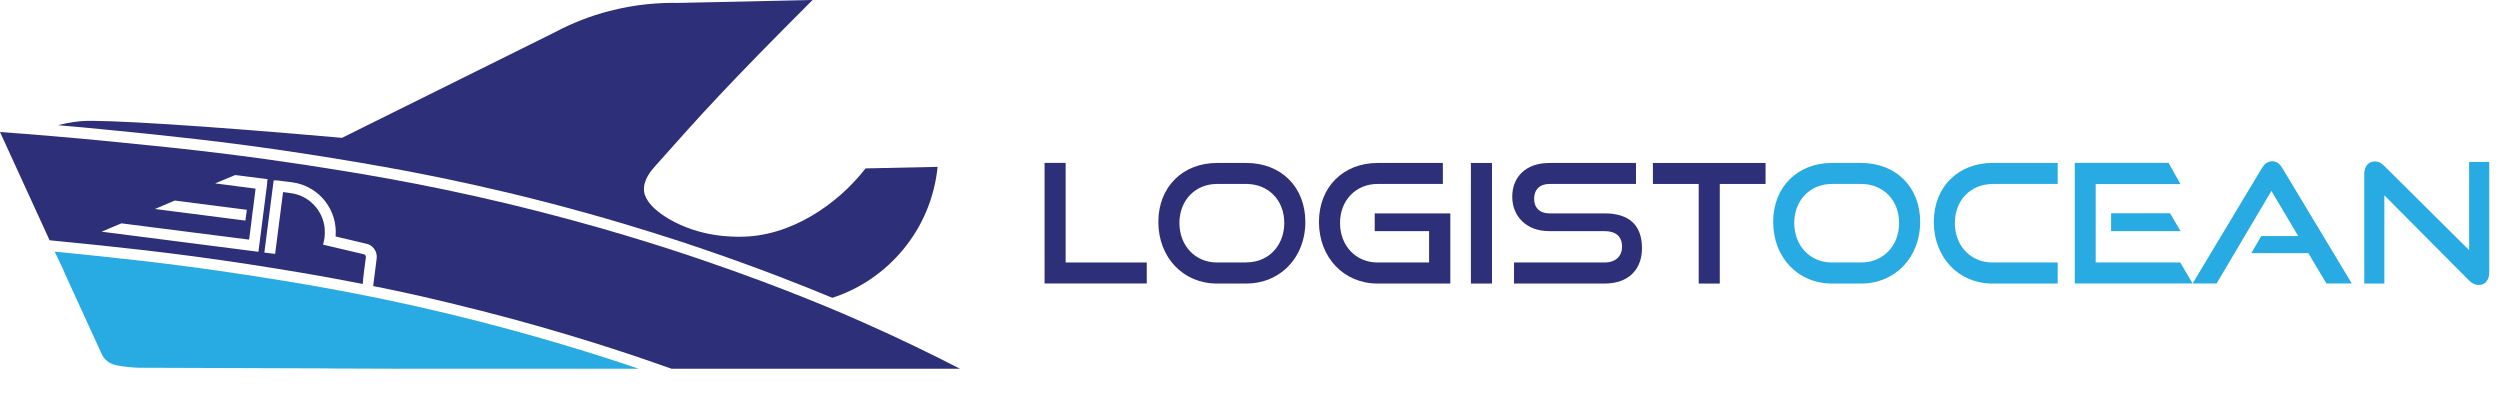
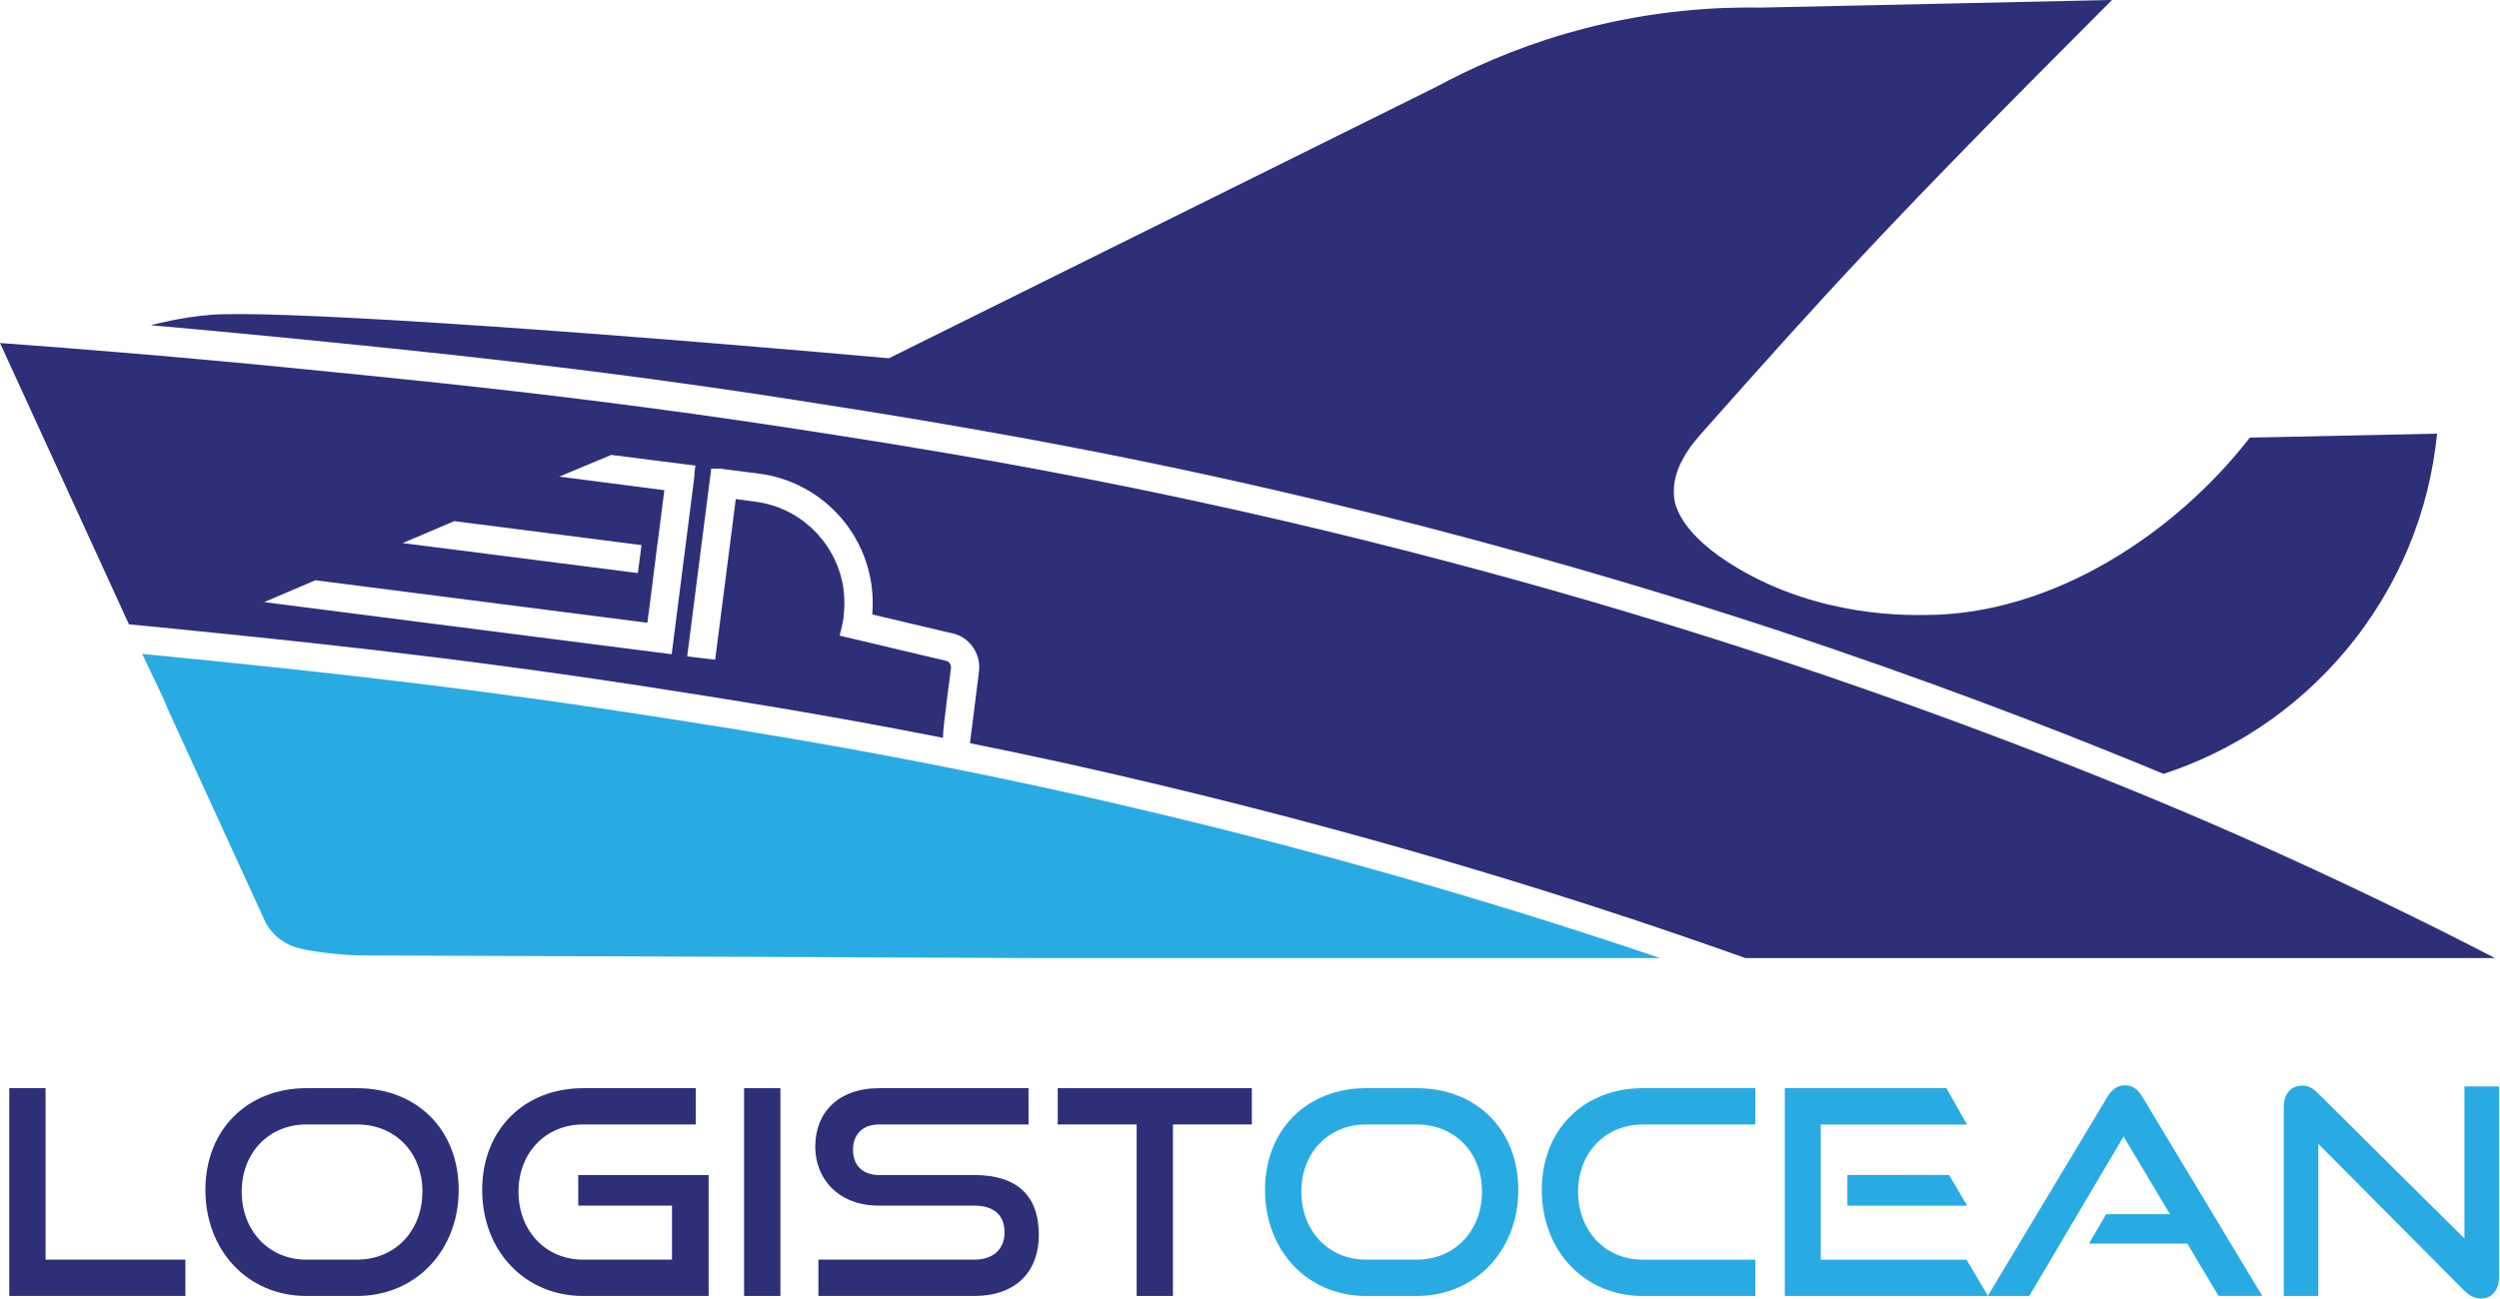
- <svg xmlns="http://www.w3.org/2000/svg" version="1.2" viewBox="0 0 3085 506" width="3085" height="506">
-   <style>
- 		.s0 { fill: #2d2f79 } 
- 		.s1 { fill: #28abe2 } 
- 		.s2 { opacity: .6;fill: #28abe2 } 
- 	</style>
+ <svg xmlns="http://www.w3.org/2000/svg" id="Layer_1" data-name="Layer 1" viewBox="0 0 1186.39 616.69">
+   <defs>
+     <style>
+       .cls-1 {
+         fill: #2d2f79;
+       }
+ 
+       .cls-2 {
+         opacity: .6;
+       }
+ 
+       .cls-2, .cls-3 {
+         fill: #28abe2;
+       }
+     </style>
+   </defs>
  <g>
-     <path class="s0" d="m1157 205.9c-3.7 36.8-18 72.9-43.5 103.2-23.7 28.2-53.8 47.8-86.4 58.4-35.3-14.7-90.2-36.5-157.6-59.5-16.1-5.5-37.2-12.6-62.9-20.6-46.3-14.5-107.1-32.2-178.4-49.3-60.7-14.5-113.4-25-158.1-32.9q-0.3 0-0.6 0-6.6-1.3-12.9-2.3-1-0.2-2-0.4c-31.6-5.5-59.1-9.8-82.3-13.4-95.9-14.7-172.4-22.3-235-28.5-23.4-2.3-45.3-4.4-65.6-6.1 0.7-0.2 1.3-0.4 1.9-0.5 0 0 12.5-3.3 26.2-4.5 27.3-2.2 152.4 5.6 322.2 20.6q130-64.4 259.9-128.9c15.8-8.5 36.5-18 61.6-25.3q3.8-1.1 7.8-2.1c33.7-8.9 63.3-10.6 85.1-10.2 29.8-0.7 59.7-1.3 89.6-1.9 25.3-0.6 50.6-1.1 75.9-1.7h0.8c0 0-0.1 0.1-0.1 0.1-106.3 106.3-135.7 139.2-194.4 205.2-4.9 5.5-15 17.2-13.4 31 0.4 3.3 2.6 17.4 30.7 33.9 39.6 23.2 80.9 21.9 88.4 21.9 61.1 0 119.4-39.4 154.2-84.3l88.9-1.9z" />
-     <path class="s1" d="m788.1 455h-296.1l-87.4-0.3 0.2-0.1q-116.6-0.4-233.2-0.8c-3.4-0.1-8.2-0.3-14.1-1-12.8-1.4-17.8-2.6-21.9-5-1.6-1-5.2-3.1-8-7.2-0.9-1.3-1.4-2.4-1.8-3.1l-45.7-99.8q-1.3-3-2.5-6l-6.2-12.9-3.9-8.3q0.1 0 0.1 0 0.7 0.2 1.4 0.2c62.6 6.2 139.1 13.8 235 28.5 57.1 8.9 140 21.8 247.7 47.6 106.8 25.7 190.1 52.5 236.4 68.2z" />
-     <path class="s0" d="m1064.3 397.5c-19-8.5-93.1-41-196.3-76.2-45.1-15.5-130.7-43.3-241.4-69.9-107.8-25.8-190.6-38.7-247.8-47.6-34.1-5.2-65.8-9.6-95.3-13.3-53.3-6.7-99.3-11.2-139.6-15.2-57.9-5.8-107.1-9.7-143.9-12.4l61.2 133.6c3.4 0.3 6.9 0.7 10.3 1 62.6 6.2 139.1 13.8 235 28.5 36.6 5.7 83.7 13.1 141.2 24.4 0-2.9 0.6-8.2 1.9-18.6l1.9-14.4c0.1-0.9-0.2-1.7-0.7-2.4-0.6-0.9-1.5-1.2-2.2-1.3l-0.7-0.2-49.3-11.6 1-4c0.3-1.4 0.6-3.1 0.9-4.7v-0.5c0.4-3.8 0.5-7.6 0.1-11.2-0.1-1.8-0.4-3.4-0.7-4.8-4.2-20.4-20.9-35.9-41.4-38.4l-9.2-1.3-9.8 76.3-13.3-1.6 11.5-89.1h4.1l18.3 2.3c8.9 1.1 17.2 4.1 24.7 8.7 6.4 3.9 11.9 8.9 16.6 14.9 9.5 12.4 14.1 27.7 12.7 43.3l36.8 8.7c8.8 1.2 15.1 9.6 13.9 18.6l-4.3 33.9c28.8 5.7 60.1 12.5 93.7 20.7 110.7 26.5 196.3 54.4 241.4 69.8q17.1 5.9 33 11.5h355.9c-31.8-16.4-72.4-36.4-120.2-57.5zm-734.6-173.2v2.1l-10.8 84.3-193.5-24.8 24.4-10.3 157.6 20.1 2.4-18.4 0.5-4.2 1.6-13.3 0.4-2.3 3.1-24.7-49.9-6.5 24.7-10.3 40 5.1-0.5 3.2zm-114.1 23.2h0.4l88.6 11.4-1.8 13.3-111.6-14.3c0 0 24.4-10.4 24.4-10.4z" />
+     <path class="cls-1" d="M1156.99,205.94c-3.64,36.74-18,72.83-43.53,103.2-23.67,28.18-53.75,47.75-86.32,58.39-35.34-14.69-90.29-36.54-157.61-59.54-16.1-5.5-37.28-12.58-62.9-20.61-46.34-14.48-107.17-32.15-178.47-49.24-60.62-14.52-113.34-24.99-158.07-32.9-.21-.04-.41-.08-.58-.08-4.39-.83-8.69-1.57-12.91-2.28-.66-.12-1.32-.25-1.99-.37-31.65-5.5-59.13-9.77-82.34-13.37-95.88-14.77-172.34-22.34-234.95-28.55-23.38-2.32-45.35-4.34-65.67-6.12.7-.17,1.37-.33,1.9-.5,0,0,12.58-3.31,26.23-4.43,27.27-2.28,152.4,5.54,322.22,20.61,86.65-42.95,173.29-85.94,259.94-128.94,15.77-8.52,36.41-17.96,61.53-25.28,2.57-.74,5.17-1.45,7.82-2.15,33.68-8.85,63.27-10.55,85.07-10.18,29.88-.66,59.71-1.28,89.59-1.94,25.32-.54,50.61-1.08,75.93-1.66h.79s-.08.08-.12.12c-106.26,106.26-135.69,139.15-194.32,205.16-4.94,5.56-14.99,17.19-13.45,30.99.37,3.31,2.59,17.39,30.75,33.91,39.61,23.24,80.91,21.89,88.36,21.89,61.12,0,119.44-39.38,154.2-84.23l88.88-1.9Z" />
+     <path class="cls-3" d="M788.13,455h-296.12l-87.36-.34.2-.04c-77.75-.29-155.5-.58-233.21-.87-3.39-.05-8.28-.25-14.16-.91-12.82-1.45-17.78-2.67-21.85-5.05-1.64-.96-5.18-3.07-8.04-7.22-.85-1.24-1.43-2.34-1.8-3.11l-45.7-99.76c-.84-2.01-1.67-4.01-2.51-6.02l-6.15-12.87-3.95-8.28c.06,0,.12.02.17.02.44.08.91.12,1.36.15,62.61,6.2,139.07,13.77,234.95,28.54,57.15,8.82,140.03,21.77,247.78,47.59,106.78,25.64,190.08,52.45,236.39,68.16Z" />
+     <path class="cls-1" d="M1064.28,397.47c-18.95-8.44-93.13-40.93-196.32-76.19-45.11-15.47-130.65-43.32-241.38-69.87-107.76-25.78-190.58-38.74-247.76-47.57-34.17-5.26-65.87-9.61-95.34-13.31-53.27-6.69-99.3-11.26-139.59-15.24-57.86-5.77-107.05-9.69-143.88-12.39l61.21,133.61c3.39.31,6.85.67,10.29.98,62.59,6.25,139.09,13.79,234.94,28.55,36.6,5.67,83.78,13.02,141.22,24.36,0-2.89.64-8.25,1.93-18.56l1.87-14.44c.13-.9-.13-1.68-.64-2.45-.64-.84-1.55-1.16-2.26-1.22l-.7-.19-49.25-11.67.97-3.93c.33-1.48.64-3.1.9-4.77v-.52c.45-3.74.51-7.54.13-11.15-.13-1.81-.38-3.36-.7-4.84-4.26-20.37-20.89-35.83-41.45-38.41l-9.16-1.23-9.79,76.31-13.28-1.61,11.41-89.14h4.19l18.3,2.32c8.84,1.1,17.15,4.07,24.69,8.7,6.32,3.87,11.86,8.9,16.57,14.89,9.54,12.44,14.05,27.72,12.69,43.32l36.8,8.7c8.76,1.22,15.08,9.6,13.86,18.56l-4.26,33.9c28.81,5.74,60.08,12.57,93.72,20.69,110.73,26.56,196.26,54.4,241.38,69.81,11.39,3.92,22.41,7.76,33.03,11.52h355.84c-31.79-16.43-72.36-36.4-120.16-57.54ZM215.56,247.54h.45l88.55,11.34-1.74,13.28-111.63-14.24,24.36-10.38ZM329.71,224.27l-.07,2.14-10.76,84.3-193.49-24.75,24.36-10.38,157.59,20.18,2.39-18.44.51-4.19,1.67-13.27.33-2.32,3.15-24.75-49.88-6.44,24.69-10.31,39.96,5.09-.45,3.15Z" />
  </g>
  <g>
-     <path class="s0" d="m1315 323.9v-122.9h-26v148.8h126.1v-25.9z" />
-     <path class="s0" d="m1537.9 201.1h-36.2c-41.6 0-72.3 29-72.3 72.8 0 43.8 30.7 76 72.3 76h36.2c19.3 0 36.2-6.8 48.8-18.3 15.1-13.8 24.1-34.2 24.1-57.7 0-43.2-29.9-72.8-72.9-72.8zm0 122.8h-36.2c-26.8 0-46.3-20.7-46.3-48.8 0-28 19.7-48.1 46.3-48.1h36.2q0.4 0 0.9 0c27 0.5 46 20.4 46 48.1 0 12-3.6 22.7-9.8 30.9-8.3 11.1-21.4 17.8-37.1 17.8z" />
-     <path class="s0" d="m1696.4 263.3v21.9h67.1v38.7h-63.6c-26.9 0-46.3-20.7-46.3-48.8 0-28 19.7-48.1 46.3-48.1h80.6v-25.9h-80.6c-41.6 0-72.3 29-72.3 72.8 0 43.8 30.7 76 72.3 76h89.8v-86.6h-93.3z" />
-     <path fill-rule="evenodd" class="s0" d="m1841.1 201.1v148.8h-26v-148.8z" />
-     <path class="s0" d="m1979.9 263.3h-68.2c-11.4 0-18.6-6.8-18.6-18 0-11.3 7-18.3 18.8-18.3h106.9v-25.9h-106.9c-29.6 0-45.8 17.8-45.8 41.7 0 24 17.4 42.4 45.4 42.4h68.4c13.9 0 21.7 6.5 21.7 19.2 0 11.7-7.8 19.5-21.7 19.5h-111.6v26h111.6c31.1 0 46.3-18.7 46.3-43.6 0-28.9-16.2-43-46.3-43z" />
-     <path class="s0" d="m2039.7 201.1v25.9h56.5v122.9h26v-122.9h56.5v-25.9z" />
-     <path class="s1" d="m2296.6 201.1h-36.2c-41.6 0-72.3 29-72.3 72.8 0 43.8 30.7 76 72.3 76h36.2c42.4 0 72.9-32.8 72.9-76 0-43.2-29.9-72.8-72.9-72.8zm0 122.8h-36.2c-26.8 0-46.3-20.7-46.3-48.8 0-28 19.7-48.1 46.3-48.1h36.2c27.4 0 46.9 20.1 46.9 48.1 0 28.1-19.5 48.8-46.9 48.8z" />
-     <path class="s1" d="m2458.6 227h80.6v-25.9h-80.6c-41.6 0-72.3 29-72.3 72.8 0 43.8 30.7 76 72.3 76h80.6v-26h-80.6c-26.9 0-46.3-20.7-46.3-48.7 0-28.1 19.6-48.1 46.3-48.1z" />
-     <path fill-rule="evenodd" class="s1" d="m2690.8 285.2h-85.7v-22h72.8l9.7 16.6 3.2 5.4z" />
-     <path class="s1" d="m2816.4 207.4c-3.1-5.1-6.8-8.4-12.5-8.4-5.7 0-9.6 3.3-12.7 8.4l-85.5 142.4h29.6l67.6-114.2 33.1 55.7h-45.6l-12.3 21.1h70.4l22.3 37.4h31.3l-85.7-142.4z" />
-     <path class="s1" d="m3046.9 199.8v108.9l-105-104.2c-3.9-3.9-7.2-5.3-11.1-5.3-8.1 0-13.3 5.9-13.3 15.6v135.1h24.8v-108.9l104.6 105.2c3.7 3.6 7.6 5.5 11.9 5.5 7.6 0 12.9-5.8 12.9-15.6v-136.3h-24.8z" />
-     <path fill-rule="evenodd" class="s2" d="m2677.9 263.2h-31.8v-0.1h31.7l0.1 0.1z" />
-     <path fill-rule="evenodd" class="s1" d="m2705.7 349.8h-145.4v-148.8h115.7l14.7 26.1h-104.6v96.8h104.3l3 5 12.3 20.9z" />
+     <path class="cls-1" d="M21.64,598.23v-81.44H4.4v98.67h83.61v-17.23H21.64Z" />
+     <path class="cls-1" d="M169.45,516.8h-24.02c-27.55,0-47.91,19.27-47.91,48.32s20.36,50.36,47.91,50.36h24.02c12.81,0,23.98-4.51,32.33-12.14,9.99-9.1,15.98-22.63,15.98-38.22,0-28.63-19.82-48.32-48.32-48.32ZM169.45,598.23h-24.02c-17.77,0-30.68-13.71-30.68-32.3s13.03-31.9,30.68-31.9h24.02c.19,0,.39,0,.59,0,17.88.28,30.5,13.5,30.5,31.89,0,7.95-2.36,15.01-6.49,20.48-5.51,7.33-14.19,11.82-24.59,11.82Z" />
+     <path class="cls-1" d="M274.52,558.05v14.52h44.51v25.66h-42.21c-17.78,0-30.67-13.71-30.67-32.3s13.03-31.9,30.67-31.9h53.48v-17.23h-53.48c-27.54,0-47.9,19.27-47.9,48.32s20.36,50.36,47.9,50.36h59.59v-57.41h-61.89Z" />
+     <path class="cls-1" d="M353.25,516.8v98.67h17.24v-98.67h-17.24Z" />
+     <path class="cls-1" d="M462.51,558.05h-45.2c-7.6,0-12.35-4.47-12.35-11.93s4.62-12.09,12.48-12.09h70.85v-17.23h-70.85c-19.68,0-30.4,11.81-30.4,27.69s11.54,28.09,30.13,28.09h45.34c9.22,0,14.39,4.35,14.39,12.76,0,7.73-5.16,12.9-14.39,12.9h-73.98v17.23h73.98c20.62,0,30.67-12.35,30.67-28.91,0-19.14-10.72-28.51-30.67-28.51Z" />
+     <path class="cls-1" d="M502.15,516.8v17.23h37.47v81.44h17.23v-81.44h37.46v-17.23h-92.16Z" />
+     <path class="cls-3" d="M672.5,516.8h-24.03c-27.54,0-47.9,19.27-47.9,48.32s20.36,50.36,47.9,50.36h24.03c28.09,0,48.31-21.72,48.31-50.36s-19.81-48.32-48.31-48.32ZM672.5,598.23h-24.03c-17.77,0-30.67-13.71-30.67-32.3s13.03-31.9,30.67-31.9h24.03c18.18,0,31.07,13.31,31.07,31.9s-12.9,32.3-31.07,32.3Z" />
+     <path class="cls-3" d="M779.87,534.03h53.47v-17.23h-53.47c-27.55,0-47.9,19.27-47.9,48.32s20.35,50.36,47.9,50.36h53.47v-17.23h-53.47c-17.78,0-30.67-13.71-30.67-32.3s13.02-31.9,30.67-31.9Z" />
+     <polygon class="cls-3" points="933.89 572.6 877.04 572.6 877.04 558.03 925.32 558.03 931.76 568.99 933.89 572.6" />
+     <path class="cls-3" d="M1017.13,521c-2.03-3.39-4.47-5.56-8.27-5.56s-6.39,2.16-8.42,5.56l-56.71,94.43v.03s-.02,0-.02,0h19.68l44.79-75.74,21.98,36.92h-30.27l-8.15,13.97h46.69l14.8,24.84h20.76l-56.88-94.47Z" />
+     <path class="cls-3" d="M1169.98,515.99v72.2l-69.63-69.08c-2.58-2.58-4.75-3.53-7.33-3.53-5.42,0-8.82,3.93-8.82,10.32v89.57h16.42v-72.21l69.36,69.76c2.44,2.44,5.02,3.66,7.87,3.66,5.03,0,8.55-3.81,8.55-10.32v-90.38h-16.42Z" />
+     <polygon class="cls-2" points="925.32 558.03 904.24 558.03 904.24 557.97 925.25 557.97 925.32 558.03" />
+     <polygon class="cls-3" points="943.75 615.46 847.33 615.46 847.33 516.78 924.03 516.78 933.83 534.05 864.41 534.05 864.41 598.25 933.63 598.25 935.57 601.54 943.75 615.46" />
  </g>
</svg>
